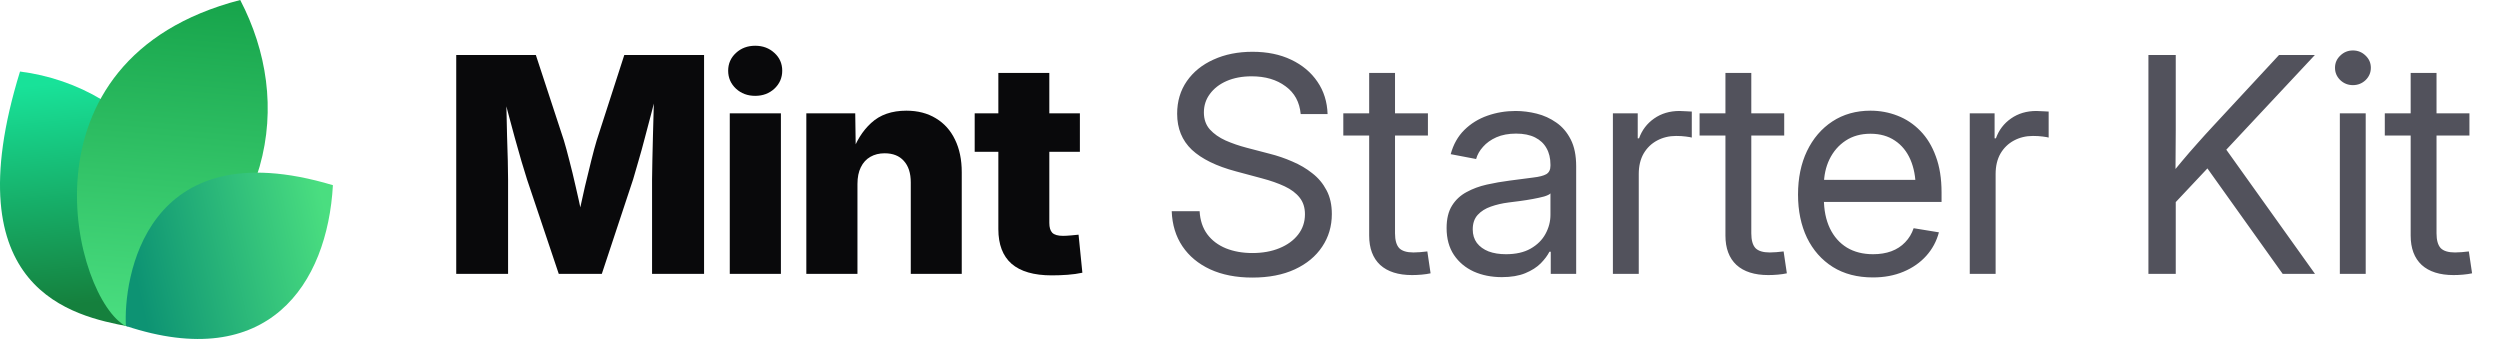
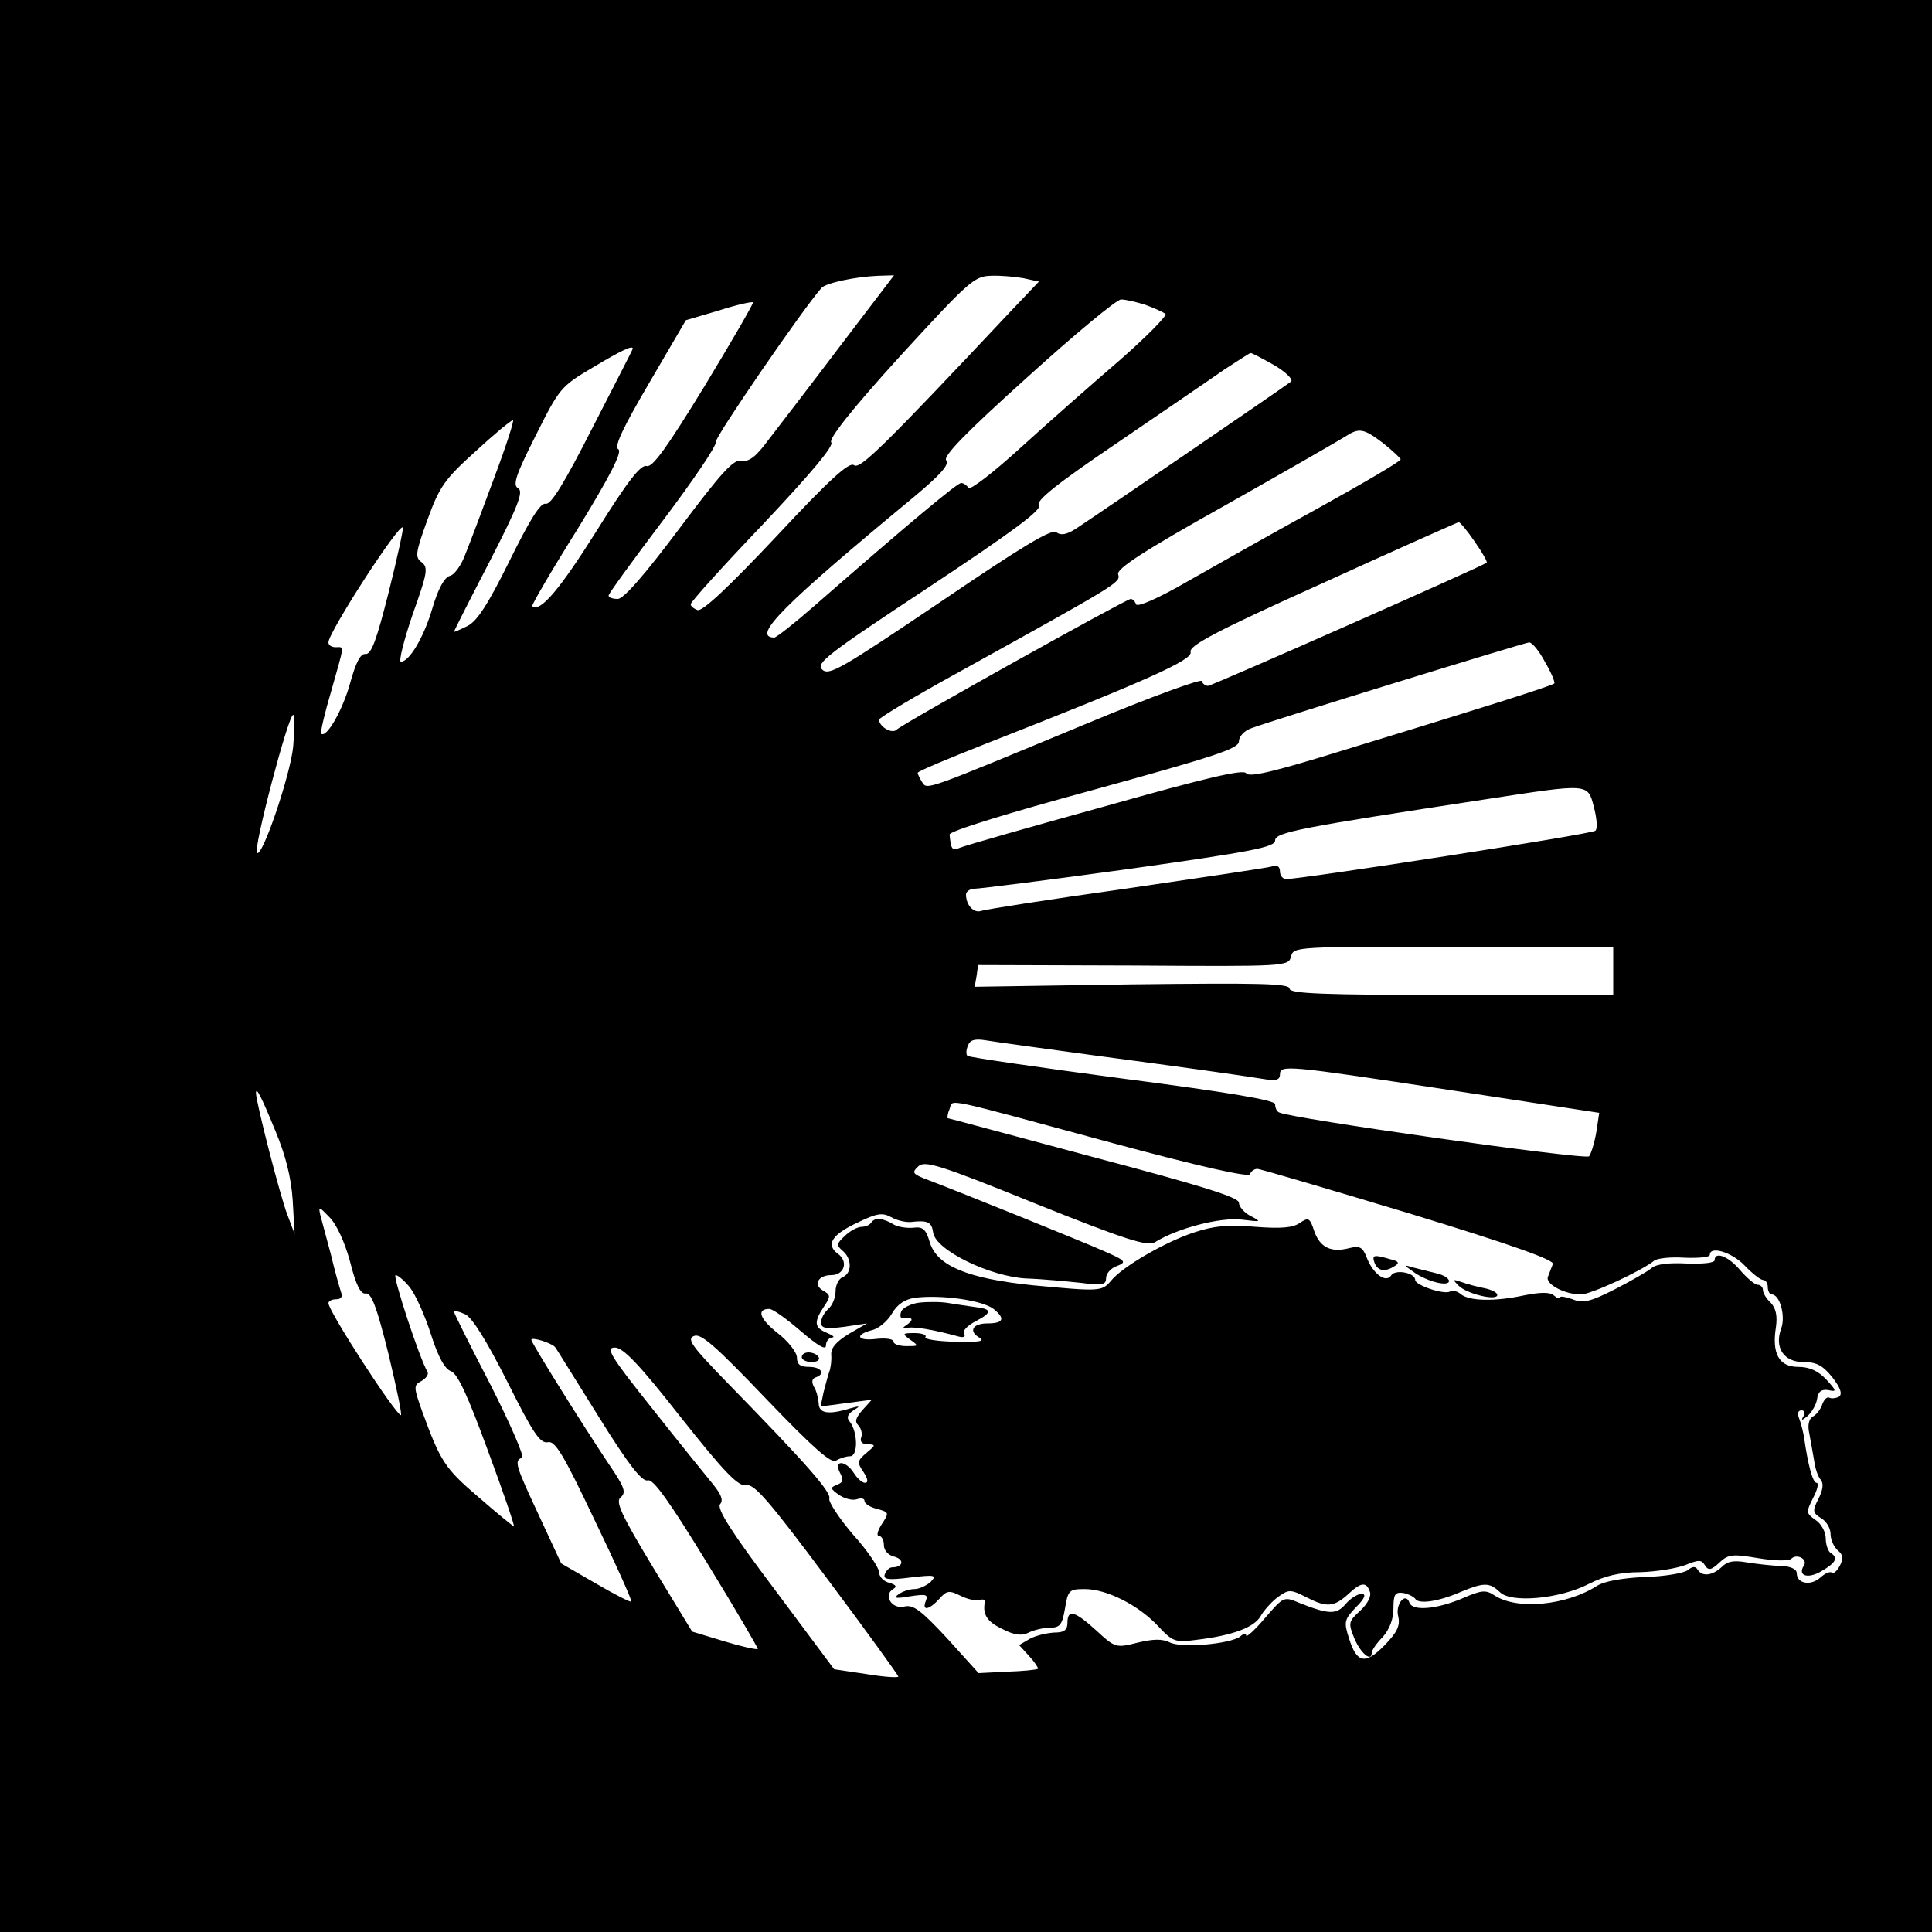
- <svg xmlns="http://www.w3.org/2000/svg" width="177" height="24" viewBox="0 0 177 24" fill="none">
-   <path d="M9.061 23.108C5.268 22.377 -3.391 20.627 1.417 5.064C9.634 6.099 16.973 14.064 9.061 23.108Z" fill="url(#paint0_linear_17557_2020)" />
-   <path d="M8.919 23.094C5.276 21.222 0.784 4.209 17.007 0C20.757 7.193 19.621 16.545 8.919 23.094Z" fill="url(#paint1_linear_17557_2020)" />
-   <path d="M8.914 23.079C8.735 19.882 10.159 9.085 23.57 13.111C23.181 20.123 18.984 26.418 8.914 23.079Z" fill="url(#paint2_linear_17557_2020)" />
-   <path d="M32.301 19.392V3.894H37.938L39.925 9.948C40.036 10.315 40.164 10.787 40.31 11.362C40.462 11.938 40.611 12.552 40.757 13.204C40.91 13.855 41.048 14.483 41.173 15.086C41.305 15.682 41.412 16.192 41.495 16.615H40.695C40.771 16.192 40.871 15.682 40.996 15.086C41.128 14.49 41.267 13.866 41.412 13.214C41.565 12.562 41.714 11.948 41.86 11.373C42.005 10.79 42.133 10.315 42.244 9.948L44.2 3.894H49.848V19.392H46.166V12.704C46.166 12.357 46.173 11.917 46.187 11.383C46.2 10.849 46.214 10.27 46.228 9.646C46.249 9.022 46.266 8.391 46.28 7.753C46.301 7.115 46.311 6.519 46.311 5.964H46.623C46.485 6.561 46.332 7.181 46.166 7.826C45.999 8.471 45.833 9.102 45.666 9.719C45.507 10.336 45.351 10.901 45.198 11.414C45.053 11.928 44.928 12.357 44.824 12.704L42.608 19.392H39.561L37.314 12.704C37.203 12.357 37.072 11.928 36.919 11.414C36.773 10.901 36.614 10.34 36.441 9.729C36.274 9.112 36.104 8.481 35.931 7.836C35.764 7.192 35.608 6.567 35.463 5.964H35.827C35.834 6.512 35.844 7.105 35.858 7.743C35.872 8.374 35.886 9.005 35.9 9.636C35.92 10.26 35.938 10.839 35.952 11.373C35.965 11.907 35.972 12.351 35.972 12.704V19.392H32.301ZM51.668 19.392V8.024H55.288V19.392H51.668ZM53.468 6.786C52.927 6.786 52.473 6.616 52.105 6.276C51.738 5.93 51.554 5.507 51.554 5.007C51.554 4.508 51.738 4.088 52.105 3.749C52.473 3.409 52.927 3.239 53.468 3.239C54.009 3.239 54.463 3.409 54.83 3.749C55.198 4.082 55.382 4.501 55.382 5.007C55.382 5.507 55.198 5.93 54.83 6.276C54.463 6.616 54.009 6.786 53.468 6.786ZM60.708 13.027V19.392H57.088V8.024H60.551L60.593 10.967H60.281C60.593 10.024 61.061 9.268 61.685 8.7C62.309 8.124 63.138 7.836 64.171 7.836C64.975 7.836 65.672 8.017 66.262 8.377C66.851 8.731 67.302 9.234 67.614 9.885C67.933 10.537 68.092 11.307 68.092 12.194V19.392H64.483V12.912C64.483 12.26 64.32 11.754 63.994 11.394C63.675 11.033 63.221 10.853 62.632 10.853C62.25 10.853 61.914 10.936 61.623 11.102C61.332 11.269 61.106 11.515 60.947 11.841C60.787 12.16 60.708 12.555 60.708 13.027ZM76.456 8.024V10.749H69.008V8.024H76.456ZM70.683 5.163H74.292V15.783C74.292 16.102 74.361 16.334 74.5 16.48C74.646 16.625 74.899 16.698 75.259 16.698C75.405 16.698 75.596 16.688 75.831 16.667C76.074 16.646 76.251 16.629 76.362 16.615L76.632 19.309C76.313 19.378 75.963 19.427 75.582 19.455C75.207 19.482 74.836 19.496 74.469 19.496C73.2 19.496 72.25 19.222 71.619 18.674C70.995 18.127 70.683 17.308 70.683 16.22V5.163Z" fill="#09090B" />
-   <path d="M88.667 19.652C87.523 19.652 86.528 19.458 85.682 19.07C84.843 18.681 84.188 18.137 83.716 17.437C83.245 16.736 82.992 15.908 82.957 14.951H84.933C84.968 15.596 85.148 16.14 85.474 16.584C85.8 17.021 86.24 17.354 86.795 17.582C87.35 17.804 87.974 17.915 88.667 17.915C89.388 17.915 90.026 17.801 90.581 17.572C91.143 17.343 91.583 17.024 91.902 16.615C92.228 16.199 92.391 15.717 92.391 15.169C92.391 14.698 92.266 14.306 92.017 13.994C91.767 13.675 91.413 13.408 90.956 13.193C90.498 12.978 89.954 12.787 89.323 12.621L87.502 12.132C86.123 11.765 85.082 11.255 84.382 10.603C83.689 9.944 83.342 9.095 83.342 8.055C83.342 7.174 83.571 6.404 84.028 5.746C84.486 5.087 85.117 4.577 85.921 4.217C86.726 3.849 87.645 3.666 88.678 3.666C89.718 3.666 90.63 3.853 91.413 4.227C92.204 4.602 92.824 5.122 93.275 5.787C93.726 6.446 93.965 7.209 93.993 8.076H92.089C92.013 7.23 91.656 6.574 91.018 6.11C90.387 5.638 89.586 5.403 88.615 5.403C87.95 5.403 87.36 5.513 86.847 5.735C86.341 5.957 85.946 6.262 85.661 6.651C85.377 7.032 85.235 7.469 85.235 7.961C85.235 8.447 85.377 8.849 85.661 9.168C85.946 9.48 86.317 9.74 86.774 9.948C87.232 10.149 87.724 10.319 88.251 10.457L89.884 10.884C90.439 11.023 90.977 11.206 91.496 11.435C92.023 11.657 92.495 11.934 92.911 12.267C93.334 12.593 93.67 12.995 93.92 13.474C94.17 13.945 94.294 14.504 94.294 15.149C94.294 16.015 94.066 16.788 93.608 17.468C93.157 18.148 92.512 18.681 91.673 19.07C90.834 19.458 89.832 19.652 88.667 19.652ZM101.097 8.024V9.594H95.106V8.024H101.097ZM96.937 5.163H98.767V16.521C98.767 17 98.865 17.347 99.059 17.562C99.26 17.77 99.6 17.874 100.078 17.874C100.21 17.874 100.366 17.867 100.546 17.853C100.733 17.832 100.903 17.815 101.056 17.801L101.285 19.351C101.097 19.392 100.886 19.423 100.65 19.444C100.414 19.465 100.189 19.475 99.974 19.475C98.996 19.475 98.244 19.236 97.717 18.758C97.197 18.272 96.937 17.579 96.937 16.677V5.163ZM106.33 19.621C105.595 19.621 104.932 19.489 104.343 19.226C103.754 18.955 103.285 18.564 102.939 18.05C102.592 17.53 102.419 16.896 102.419 16.147C102.419 15.495 102.547 14.965 102.804 14.556C103.06 14.146 103.403 13.828 103.833 13.599C104.263 13.363 104.742 13.186 105.269 13.068C105.796 12.95 106.333 12.857 106.881 12.787C107.574 12.69 108.132 12.617 108.555 12.569C108.978 12.52 109.287 12.441 109.481 12.33C109.675 12.212 109.772 12.014 109.772 11.737V11.654C109.772 11.203 109.679 10.815 109.492 10.489C109.311 10.163 109.041 9.91 108.68 9.729C108.32 9.549 107.872 9.459 107.338 9.459C106.805 9.459 106.34 9.546 105.945 9.719C105.556 9.892 105.241 10.118 104.998 10.395C104.755 10.665 104.593 10.953 104.509 11.258L102.71 10.915C102.897 10.222 103.22 9.65 103.677 9.199C104.135 8.748 104.679 8.412 105.31 8.19C105.941 7.968 106.607 7.857 107.307 7.857C107.8 7.857 108.295 7.92 108.795 8.044C109.301 8.169 109.765 8.381 110.188 8.679C110.611 8.97 110.951 9.369 111.208 9.875C111.464 10.374 111.593 11.005 111.593 11.768V19.392H109.793V17.822H109.7C109.568 18.085 109.363 18.359 109.086 18.643C108.809 18.921 108.444 19.153 107.994 19.34C107.543 19.527 106.988 19.621 106.33 19.621ZM106.621 17.998C107.321 17.998 107.904 17.867 108.368 17.603C108.84 17.333 109.19 16.986 109.419 16.563C109.654 16.133 109.772 15.682 109.772 15.211V13.692C109.703 13.769 109.554 13.841 109.325 13.911C109.096 13.973 108.829 14.032 108.524 14.088C108.226 14.143 107.921 14.192 107.609 14.233C107.304 14.275 107.033 14.309 106.798 14.337C106.354 14.393 105.938 14.49 105.549 14.628C105.168 14.76 104.86 14.954 104.624 15.211C104.388 15.467 104.27 15.811 104.27 16.241C104.27 16.615 104.367 16.934 104.561 17.198C104.762 17.461 105.04 17.662 105.393 17.801C105.747 17.933 106.156 17.998 106.621 17.998ZM114.193 19.392V8.024H115.951V9.792H116.045C116.253 9.209 116.61 8.741 117.116 8.388C117.622 8.034 118.219 7.857 118.905 7.857C119.058 7.857 119.217 7.864 119.384 7.878C119.55 7.885 119.682 7.892 119.779 7.899V9.74C119.716 9.719 119.578 9.695 119.363 9.667C119.155 9.639 118.922 9.625 118.666 9.625C118.174 9.625 117.726 9.733 117.324 9.948C116.922 10.163 116.603 10.471 116.367 10.874C116.138 11.276 116.024 11.758 116.024 12.319V19.392H114.193ZM126.322 8.024V9.594H120.33V8.024H126.322ZM122.161 5.163H123.992V16.521C123.992 17 124.089 17.347 124.283 17.562C124.484 17.77 124.824 17.874 125.302 17.874C125.434 17.874 125.59 17.867 125.77 17.853C125.958 17.832 126.127 17.815 126.28 17.801L126.509 19.351C126.322 19.392 126.11 19.423 125.874 19.444C125.639 19.465 125.413 19.475 125.198 19.475C124.221 19.475 123.468 19.236 122.941 18.758C122.421 18.272 122.161 17.579 122.161 16.677V5.163ZM132.604 19.642C131.502 19.642 130.555 19.396 129.765 18.903C128.974 18.404 128.364 17.714 127.934 16.834C127.511 15.946 127.3 14.927 127.3 13.775C127.3 12.611 127.511 11.584 127.934 10.697C128.364 9.802 128.964 9.102 129.734 8.596C130.51 8.089 131.408 7.836 132.428 7.836C133.1 7.836 133.738 7.954 134.341 8.19C134.952 8.426 135.489 8.783 135.954 9.261C136.425 9.74 136.793 10.343 137.056 11.071C137.327 11.792 137.462 12.645 137.462 13.63V14.296H128.433V12.735H136.463L135.631 13.297C135.631 12.541 135.506 11.876 135.257 11.3C135.007 10.725 134.643 10.277 134.165 9.958C133.686 9.632 133.107 9.469 132.428 9.469C131.748 9.469 131.162 9.632 130.67 9.958C130.177 10.284 129.796 10.725 129.526 11.279C129.262 11.827 129.13 12.441 129.13 13.12V14.046C129.13 14.864 129.273 15.572 129.557 16.168C129.841 16.757 130.243 17.211 130.763 17.53C131.283 17.842 131.901 17.998 132.615 17.998C133.093 17.998 133.523 17.929 133.905 17.79C134.293 17.645 134.619 17.433 134.882 17.156C135.153 16.879 135.354 16.546 135.486 16.157L137.275 16.449C137.108 17.08 136.81 17.634 136.38 18.113C135.95 18.591 135.413 18.966 134.768 19.236C134.123 19.507 133.402 19.642 132.604 19.642ZM139.459 19.392V8.024H141.217V9.792H141.311C141.519 9.209 141.876 8.741 142.382 8.388C142.888 8.034 143.485 7.857 144.171 7.857C144.324 7.857 144.483 7.864 144.649 7.878C144.816 7.885 144.948 7.892 145.045 7.899V9.74C144.982 9.719 144.844 9.695 144.629 9.667C144.421 9.639 144.188 9.625 143.932 9.625C143.439 9.625 142.992 9.733 142.59 9.948C142.188 10.163 141.869 10.471 141.633 10.874C141.404 11.276 141.29 11.758 141.29 12.319V19.392H139.459ZM153.429 14.961V12.715C153.783 12.257 154.136 11.82 154.49 11.404C154.844 10.981 155.204 10.565 155.572 10.156C155.939 9.74 156.314 9.327 156.695 8.918L161.355 3.894H163.893L157.277 10.967H157.184L153.429 14.961ZM152.108 19.392V3.894H154.043V9.241L154.022 12.559L154.043 13.505V19.392H152.108ZM161.615 19.392L155.967 11.477L157.173 9.969L163.903 19.392H161.615ZM165.661 19.392V8.024H167.492V19.392H165.661ZM166.587 6.027C166.24 6.027 165.942 5.909 165.692 5.673C165.443 5.43 165.318 5.139 165.318 4.799C165.318 4.459 165.443 4.172 165.692 3.936C165.942 3.693 166.24 3.572 166.587 3.572C166.934 3.572 167.232 3.693 167.482 3.936C167.731 4.172 167.856 4.459 167.856 4.799C167.856 5.139 167.731 5.43 167.482 5.673C167.232 5.909 166.934 6.027 166.587 6.027ZM174.836 8.024V9.594H168.844V8.024H174.836ZM170.675 5.163H172.506V16.521C172.506 17 172.603 17.347 172.797 17.562C172.998 17.77 173.338 17.874 173.816 17.874C173.948 17.874 174.104 17.867 174.284 17.853C174.472 17.832 174.641 17.815 174.794 17.801L175.023 19.351C174.836 19.392 174.624 19.423 174.388 19.444C174.153 19.465 173.927 19.475 173.712 19.475C172.735 19.475 171.982 19.236 171.455 18.758C170.935 18.272 170.675 17.579 170.675 16.677V5.163Z" fill="#52525C" />
-   <defs>
-     <linearGradient id="paint0_linear_17557_2020" x1="3.776" y1="5.916" x2="5.232" y2="21.559" gradientUnits="userSpaceOnUse">
-       <stop stop-color="#18E299" />
-       <stop offset="1" stop-color="#15803D" />
-     </linearGradient>
-     <linearGradient id="paint1_linear_17557_2020" x1="12.171" y1="-0.718" x2="10.19" y2="22.983" gradientUnits="userSpaceOnUse">
-       <stop stop-color="#16A34A" />
-       <stop offset="1" stop-color="#4ADE80" />
-     </linearGradient>
-     <linearGradient id="paint2_linear_17557_2020" x1="23.133" y1="15.353" x2="9.338" y2="18.52" gradientUnits="userSpaceOnUse">
-       <stop stop-color="#4ADE80" />
-       <stop offset="1" stop-color="#0D9373" />
-     </linearGradient>
-   </defs>
+ <svg xmlns="http://www.w3.org/2000/svg" version="1.0" width="400pt" height="400pt" viewBox="0 0 400 400" preserveAspectRatio="xMidYMid meet">
+   <g transform="translate(0,400) scale(0.1,-0.1)" fill="#000000" stroke="none">
+     <path d="M0 2000 l0 -2000 2000 0 2000 0 0 2000 0 2000 -2000 0 -2000 0 0 -2000z m1739 1283 c-62 -82 -129 -169 -149 -195 -25 -34 -40 -45 -55 -42 -16 4 -42 -25 -129 -141 -72 -96 -115 -145 -127 -145 -11 0 -19 3 -19 7 0 4 51 74 113 156 61 81 111 154 109 162 -2 10 182 278 219 319 9 10 69 23 117 25 l33 1 -112 -147z m380 141 l32 -7 -58 -61 c-265 -282 -313 -329 -325 -319 -10 7 -51 -30 -161 -148 -97 -103 -153 -156 -163 -152 -8 3 -14 8 -14 12 0 5 67 79 150 166 99 105 147 162 141 169 -6 7 42 68 142 178 142 155 154 166 188 167 20 1 51 -2 68 -5z m-660 -223 c-79 -129 -108 -169 -120 -166 -12 4 -39 -30 -105 -136 -75 -119 -116 -168 -132 -154 -2 2 40 74 94 160 68 111 93 160 84 165 -9 5 10 45 64 137 l76 130 68 20 c37 12 69 19 71 17 2 -1 -43 -79 -100 -173z m912 168 c19 -7 37 -15 42 -19 4 -3 -39 -47 -95 -96 -57 -49 -149 -130 -205 -181 -56 -51 -105 -89 -108 -83 -3 5 -10 10 -15 10 -8 0 -102 -78 -307 -257 -40 -35 -76 -63 -80 -63 -48 1 18 67 289 291 55 46 74 67 67 76 -7 8 40 57 168 172 98 89 185 161 194 161 9 0 31 -5 50 -11z m-1061 -91 c0 -2 -38 -75 -83 -163 -58 -114 -86 -160 -97 -158 -11 3 -33 -33 -75 -118 -44 -89 -67 -125 -87 -135 -16 -8 -28 -13 -28 -12 0 2 33 67 74 146 59 115 70 144 59 151 -12 6 -6 26 36 109 49 98 52 102 118 141 60 36 84 47 83 39z m1328 -34 c24 -14 40 -30 35 -34 -8 -7 -387 -266 -446 -305 -19 -12 -31 -14 -40 -7 -9 8 -72 -30 -241 -145 -205 -138 -230 -153 -244 -139 -13 13 10 31 222 171 175 116 234 160 227 169 -7 9 35 43 162 129 95 65 195 133 222 152 28 18 52 34 54 34 2 1 24 -11 49 -25z m-1614 -231 c-24 -65 -51 -137 -60 -159 -8 -23 -23 -44 -32 -46 -12 -3 -25 -27 -37 -68 -18 -61 -48 -110 -65 -110 -5 0 6 44 24 97 31 87 33 98 19 109 -14 10 -13 19 12 88 25 69 36 84 99 141 39 36 74 65 78 65 3 0 -14 -53 -38 -117z m1839 70 c20 -16 36 -31 37 -34 0 -4 -75 -48 -167 -99 -93 -51 -215 -120 -273 -153 -62 -36 -106 -55 -108 -48 -2 6 -7 11 -11 11 -9 0 -472 -258 -485 -271 -10 -9 -36 7 -36 21 0 4 75 49 168 100 332 184 332 184 327 201 -4 11 52 48 222 143 126 71 237 135 248 142 29 19 38 17 78 -13z m190 -204 c16 -23 27 -42 25 -44 -8 -7 -569 -255 -577 -255 -5 0 -11 4 -13 10 -1 5 -106 -33 -233 -86 -345 -143 -335 -140 -346 -123 -5 8 -9 16 -9 19 0 3 62 29 138 59 339 133 432 175 427 191 -4 13 52 43 272 142 153 70 280 126 283 127 3 0 18 -18 33 -40z m-2248 -104 c-25 -99 -36 -130 -48 -129 -11 1 -20 -17 -32 -60 -15 -55 -49 -115 -60 -105 -2 3 7 42 21 89 28 99 27 90 9 90 -8 0 -15 4 -15 10 0 21 147 248 154 238 2 -1 -11 -61 -29 -133z m2394 -146 c13 -22 21 -42 19 -44 -4 -5 -183 -61 -442 -140 -139 -43 -190 -55 -196 -46 -5 9 -82 -9 -291 -68 -156 -43 -292 -82 -301 -86 -17 -7 -19 -4 -22 27 -1 7 115 43 299 93 250 69 300 85 300 100 0 10 11 22 25 27 45 17 565 177 576 178 6 0 21 -18 33 -41z m-2592 -175 c-6 -59 -64 -230 -75 -220 -8 9 65 286 75 286 3 0 3 -30 0 -66z m2693 -125 c6 -23 8 -45 3 -49 -7 -7 -607 -100 -640 -100 -7 0 -13 7 -13 16 0 10 -6 14 -17 10 -10 -3 -146 -23 -303 -46 -157 -22 -291 -43 -299 -46 -15 -5 -31 12 -31 34 0 6 8 12 18 12 9 0 153 18 320 41 255 36 302 45 302 59 0 17 55 27 435 85 216 33 212 34 225 -16z m40 -339 l0 -50 -335 0 c-268 0 -335 3 -335 13 0 11 -63 12 -326 9 l-326 -5 4 23 3 22 321 -1 c316 -2 322 -2 327 19 5 20 11 20 336 20 l331 0 0 -50z m-1075 -175 c180 -24 296 -40 358 -50 19 -3 27 0 27 10 0 21 11 20 353 -32 l308 -47 -6 -40 c-4 -23 -11 -45 -15 -50 -8 -8 -623 79 -642 91 -5 2 -8 10 -8 17 0 8 -92 24 -316 53 -173 23 -318 44 -321 47 -3 3 -3 12 1 21 4 12 14 15 38 11 18 -3 119 -17 223 -31z m-1695 -156 c21 -50 33 -97 36 -144 l4 -70 -15 40 c-14 35 -65 233 -65 252 0 14 11 -7 40 -78z m1735 -26 c182 -49 281 -71 283 -64 2 6 9 11 15 11 6 0 148 -42 314 -92 213 -65 302 -97 298 -105 -3 -7 -7 -19 -10 -26 -7 -15 34 -37 68 -37 21 0 126 49 152 70 6 5 35 8 63 6 29 -1 52 1 52 6 0 19 45 6 72 -22 15 -16 33 -30 38 -30 6 0 10 -7 10 -15 0 -8 4 -15 8 -15 17 0 29 -44 20 -70 -15 -40 5 -70 46 -70 27 0 40 -7 60 -32 17 -22 21 -35 13 -40 -6 -3 -15 -4 -19 -2 -5 3 -11 -3 -15 -13 -3 -10 -12 -22 -20 -26 -8 -5 -11 -18 -7 -35 3 -15 7 -40 10 -56 2 -16 8 -34 14 -40 6 -8 4 -21 -5 -39 -13 -25 -12 -29 5 -40 11 -6 20 -21 20 -33 0 -12 7 -27 15 -34 11 -9 12 -17 4 -32 -6 -11 -13 -17 -16 -14 -4 3 -14 -1 -24 -10 -20 -18 -49 -13 -49 9 0 8 -12 14 -32 15 -18 0 -50 4 -70 7 -28 5 -41 3 -53 -9 -19 -18 -41 -21 -50 -6 -5 8 -11 7 -21 -1 -8 -6 -48 -13 -89 -14 -46 -2 -84 -9 -98 -18 -64 -41 -166 -51 -213 -20 -18 12 -27 11 -68 -7 -53 -22 -102 -26 -108 -8 -8 23 -30 -4 -23 -29 4 -19 -2 -32 -28 -59 -40 -41 -58 -38 -74 14 -11 34 -10 39 15 65 18 18 21 27 11 27 -8 0 -23 -9 -33 -21 -19 -22 -34 -22 -95 2 -33 14 -33 14 -72 -31 -21 -25 -39 -41 -39 -36 0 5 -6 4 -12 -2 -21 -16 -124 -25 -147 -12 -15 7 -33 7 -66 -1 -44 -11 -46 -11 -85 25 -45 41 -60 45 -60 16 0 -15 -7 -20 -27 -20 -16 -1 -38 -6 -51 -13 l-22 -13 21 -23 c11 -12 19 -24 18 -26 -2 -2 -31 -5 -63 -6 l-60 -3 -65 72 c-54 58 -70 70 -88 66 -26 -7 -45 23 -24 36 9 5 6 9 -8 13 -12 3 -21 13 -21 22 0 9 -24 45 -54 78 -29 34 -51 68 -49 74 5 13 -47 72 -210 239 -75 77 -86 92 -70 98 14 6 44 -20 149 -130 97 -101 135 -135 145 -128 8 5 21 9 29 9 17 0 16 51 -1 72 -7 8 -4 15 8 23 15 9 14 10 -7 4 -46 -14 -65 -10 -65 11 -1 11 -5 27 -10 34 -5 10 -4 16 3 19 22 7 13 22 -13 22 -18 0 -25 5 -25 19 0 11 -18 34 -40 51 -38 30 -44 50 -17 50 7 0 36 -21 65 -46 35 -30 52 -40 52 -30 0 9 6 16 13 17 6 0 2 4 -10 9 -27 11 -29 22 -7 55 14 21 14 24 -2 33 -21 12 -10 32 17 32 27 0 36 28 14 44 -26 19 -13 40 41 65 39 19 51 21 69 11 12 -7 31 -11 41 -10 35 4 43 0 46 -22 5 -36 117 -91 193 -95 33 -1 84 -6 113 -9 45 -6 52 -4 52 10 0 9 10 21 23 25 20 8 18 11 -28 31 -43 19 -302 124 -374 151 -21 9 -23 12 -10 24 13 13 43 4 243 -77 187 -75 232 -89 247 -80 46 29 135 52 179 47 41 -5 43 -5 20 7 -14 7 -25 20 -25 28 0 11 -77 35 -300 94 -165 44 -301 81 -303 81 -1 1 0 10 4 19 8 21 -23 27 339 -71z m-1580 -246 c12 -48 22 -67 32 -65 12 2 23 -28 47 -124 17 -71 29 -128 26 -128 -11 1 -150 215 -150 232 0 4 7 8 16 8 10 0 14 5 10 15 -3 9 -13 44 -21 78 -9 34 -19 71 -22 82 -4 18 -2 17 19 -5 15 -15 32 -52 43 -93z m124 -53 c11 -14 31 -58 43 -96 15 -47 29 -73 42 -77 14 -6 35 -52 76 -164 32 -86 56 -157 54 -157 -2 0 -35 27 -74 61 -69 59 -78 73 -116 177 -18 51 -18 54 -1 63 10 6 15 14 12 19 -16 26 -73 200 -66 200 5 0 19 -12 30 -26z m201 -194 c53 -106 68 -129 84 -126 15 4 32 -24 97 -161 44 -91 78 -167 76 -169 -1 -2 -35 15 -74 38 l-71 41 -46 99 c-49 105 -52 114 -35 120 5 2 -24 69 -65 150 -42 81 -76 149 -76 152 0 3 10 1 23 -5 14 -6 44 -54 87 -139z m100 70 c3 -4 43 -69 90 -144 61 -98 89 -134 101 -131 11 4 44 -42 123 -171 59 -96 106 -177 105 -178 -2 -2 -34 5 -70 16 l-66 20 -81 133 c-67 111 -78 136 -67 145 12 10 8 21 -24 68 -53 79 -161 252 -161 258 0 7 44 -7 50 -16z m260 -145 c91 -115 119 -143 135 -140 16 4 48 -33 168 -194 81 -108 147 -200 147 -202 0 -3 -30 -1 -66 5 l-67 10 -123 165 c-89 118 -121 168 -113 177 7 8 2 20 -14 40 -13 16 -70 86 -126 157 -87 109 -98 127 -78 127 17 0 50 -34 137 -145z" />
+     <path d="M1804 1469 c-3 -5 -12 -9 -20 -9 -8 0 -24 -8 -35 -19 -17 -16 -18 -19 -4 -31 19 -16 19 -46 0 -54 -8 -3 -15 -16 -15 -29 0 -14 -7 -30 -15 -37 -8 -7 -15 -19 -15 -28 0 -12 9 -14 48 -9 l47 7 -38 -22 c-26 -16 -37 -29 -36 -43 1 -11 -1 -27 -4 -35 -3 -8 -8 -28 -12 -43 l-6 -29 53 7 53 7 -19 -21 c-14 -16 -17 -24 -9 -32 6 -6 9 -18 6 -25 -3 -9 2 -14 13 -14 18 -1 17 -2 -2 -18 -19 -16 -20 -20 -6 -40 9 -14 10 -22 3 -22 -6 0 -16 9 -23 20 -17 27 -43 28 -29 1 8 -15 7 -20 -6 -25 -15 -6 -14 -8 4 -21 12 -8 28 -12 37 -9 9 3 16 2 16 -4 0 -5 12 -13 26 -16 25 -7 25 -8 10 -31 -9 -14 -12 -25 -6 -25 5 0 10 -8 10 -19 0 -11 9 -21 22 -24 21 -6 18 -22 -5 -22 -5 0 -12 -6 -15 -14 -4 -11 6 -13 53 -7 51 6 55 5 42 -9 -9 -8 -24 -15 -34 -15 -10 0 -25 -5 -33 -11 -11 -8 -5 -9 24 -4 33 5 38 4 33 -9 -9 -22 6 -20 28 4 15 17 20 18 44 6 14 -7 32 -11 39 -9 7 3 12 1 11 -4 -5 -26 5 -41 37 -56 25 -13 40 -14 54 -7 10 5 30 10 43 10 22 0 26 6 32 40 6 38 9 40 41 40 45 0 111 -33 152 -77 30 -32 35 -34 80 -28 75 9 119 26 132 49 6 11 22 29 35 39 24 17 26 17 62 -1 41 -21 56 -19 87 10 24 22 35 23 42 3 4 -9 -4 -25 -20 -40 -24 -22 -25 -25 -12 -57 13 -31 36 -50 36 -30 0 5 10 20 23 33 14 16 22 37 22 59 0 29 3 34 20 32 11 -2 22 -8 25 -12 7 -12 48 -6 94 14 48 20 60 20 81 0 23 -24 126 -14 185 17 32 16 63 24 106 24 34 1 76 8 94 15 27 11 33 11 40 -1 7 -11 13 -10 30 6 18 17 27 18 80 9 36 -6 64 -6 69 -1 11 11 34 -1 26 -14 -14 -21 7 -29 36 -12 31 18 35 28 19 38 -5 3 -10 17 -10 30 0 13 -9 30 -21 38 -20 14 -20 16 -5 46 9 17 12 31 7 31 -8 0 -18 38 -26 95 -2 11 -6 28 -10 38 -4 10 -3 17 5 17 6 0 8 -5 4 -12 -6 -10 -3 -9 8 0 9 8 18 23 20 35 2 16 9 21 23 19 18 -4 18 -2 -4 22 -17 18 -35 26 -58 26 -40 0 -55 28 -46 83 3 23 0 38 -11 50 -9 8 -16 20 -16 26 0 6 -5 11 -11 11 -6 0 -22 14 -36 30 -24 29 -53 40 -53 21 0 -6 -26 -8 -57 -7 -37 2 -63 -1 -73 -9 -8 -7 -43 -27 -76 -44 -51 -26 -67 -30 -88 -21 -14 5 -26 7 -26 4 0 -4 -6 -2 -13 4 -8 7 -27 7 -62 0 -60 -13 -114 -12 -131 3 -7 6 -17 8 -22 5 -12 -7 -72 13 -72 24 0 15 -42 23 -50 9 -11 -16 -38 4 -51 39 -8 20 -14 23 -35 18 -38 -10 -61 1 -73 35 -9 28 -12 29 -30 17 -14 -10 -39 -12 -92 -8 -57 5 -86 2 -128 -12 -60 -20 -148 -71 -171 -100 -19 -22 -23 -22 -162 -9 -135 14 -198 40 -213 89 -8 27 -14 33 -35 30 -14 -1 -32 2 -40 7 -21 13 -39 15 -46 4z m253 -179 c25 -20 21 -30 -13 -30 -30 0 -39 -16 -17 -29 14 -8 1 -10 -49 -9 -37 1 -65 5 -62 10 3 4 -7 8 -22 8 -26 0 -27 -1 -9 -14 18 -13 17 -13 -8 -13 -15 0 -27 4 -27 9 0 6 -16 8 -35 6 -40 -5 -47 8 -10 18 14 3 33 19 42 35 11 19 27 29 47 32 54 7 140 -5 163 -23z" />
+     <path d="M1903 1303 c-17 -2 -34 -11 -37 -18 -3 -8 -2 -14 2 -14 20 3 25 -2 12 -12 -13 -9 -13 -10 0 -8 14 3 61 -6 104 -18 11 -3 16 -1 12 6 -4 5 7 17 25 26 34 18 33 25 -3 29 -12 2 -36 5 -53 8 -16 3 -44 3 -62 1z" />
+     <path d="M2846 1385 c7 -17 22 -19 42 -6 10 6 8 10 -10 14 -34 10 -38 9 -32 -8z" />
+     <path d="M2926 1367 c27 -20 74 -32 74 -19 0 5 -12 13 -27 16 -16 4 -37 9 -48 12 -19 6 -19 5 1 -9z" />
+     <path d="M3020 1338 c17 -17 80 -32 80 -19 0 5 -12 11 -27 14 -16 3 -37 9 -48 13 -18 6 -18 5 -5 -8z" />
+     <path d="M1660 1190 c0 -5 9 -10 21 -10 11 0 17 5 14 10 -3 6 -13 10 -21 10 -8 0 -14 -4 -14 -10z" />
+   </g>
</svg>
